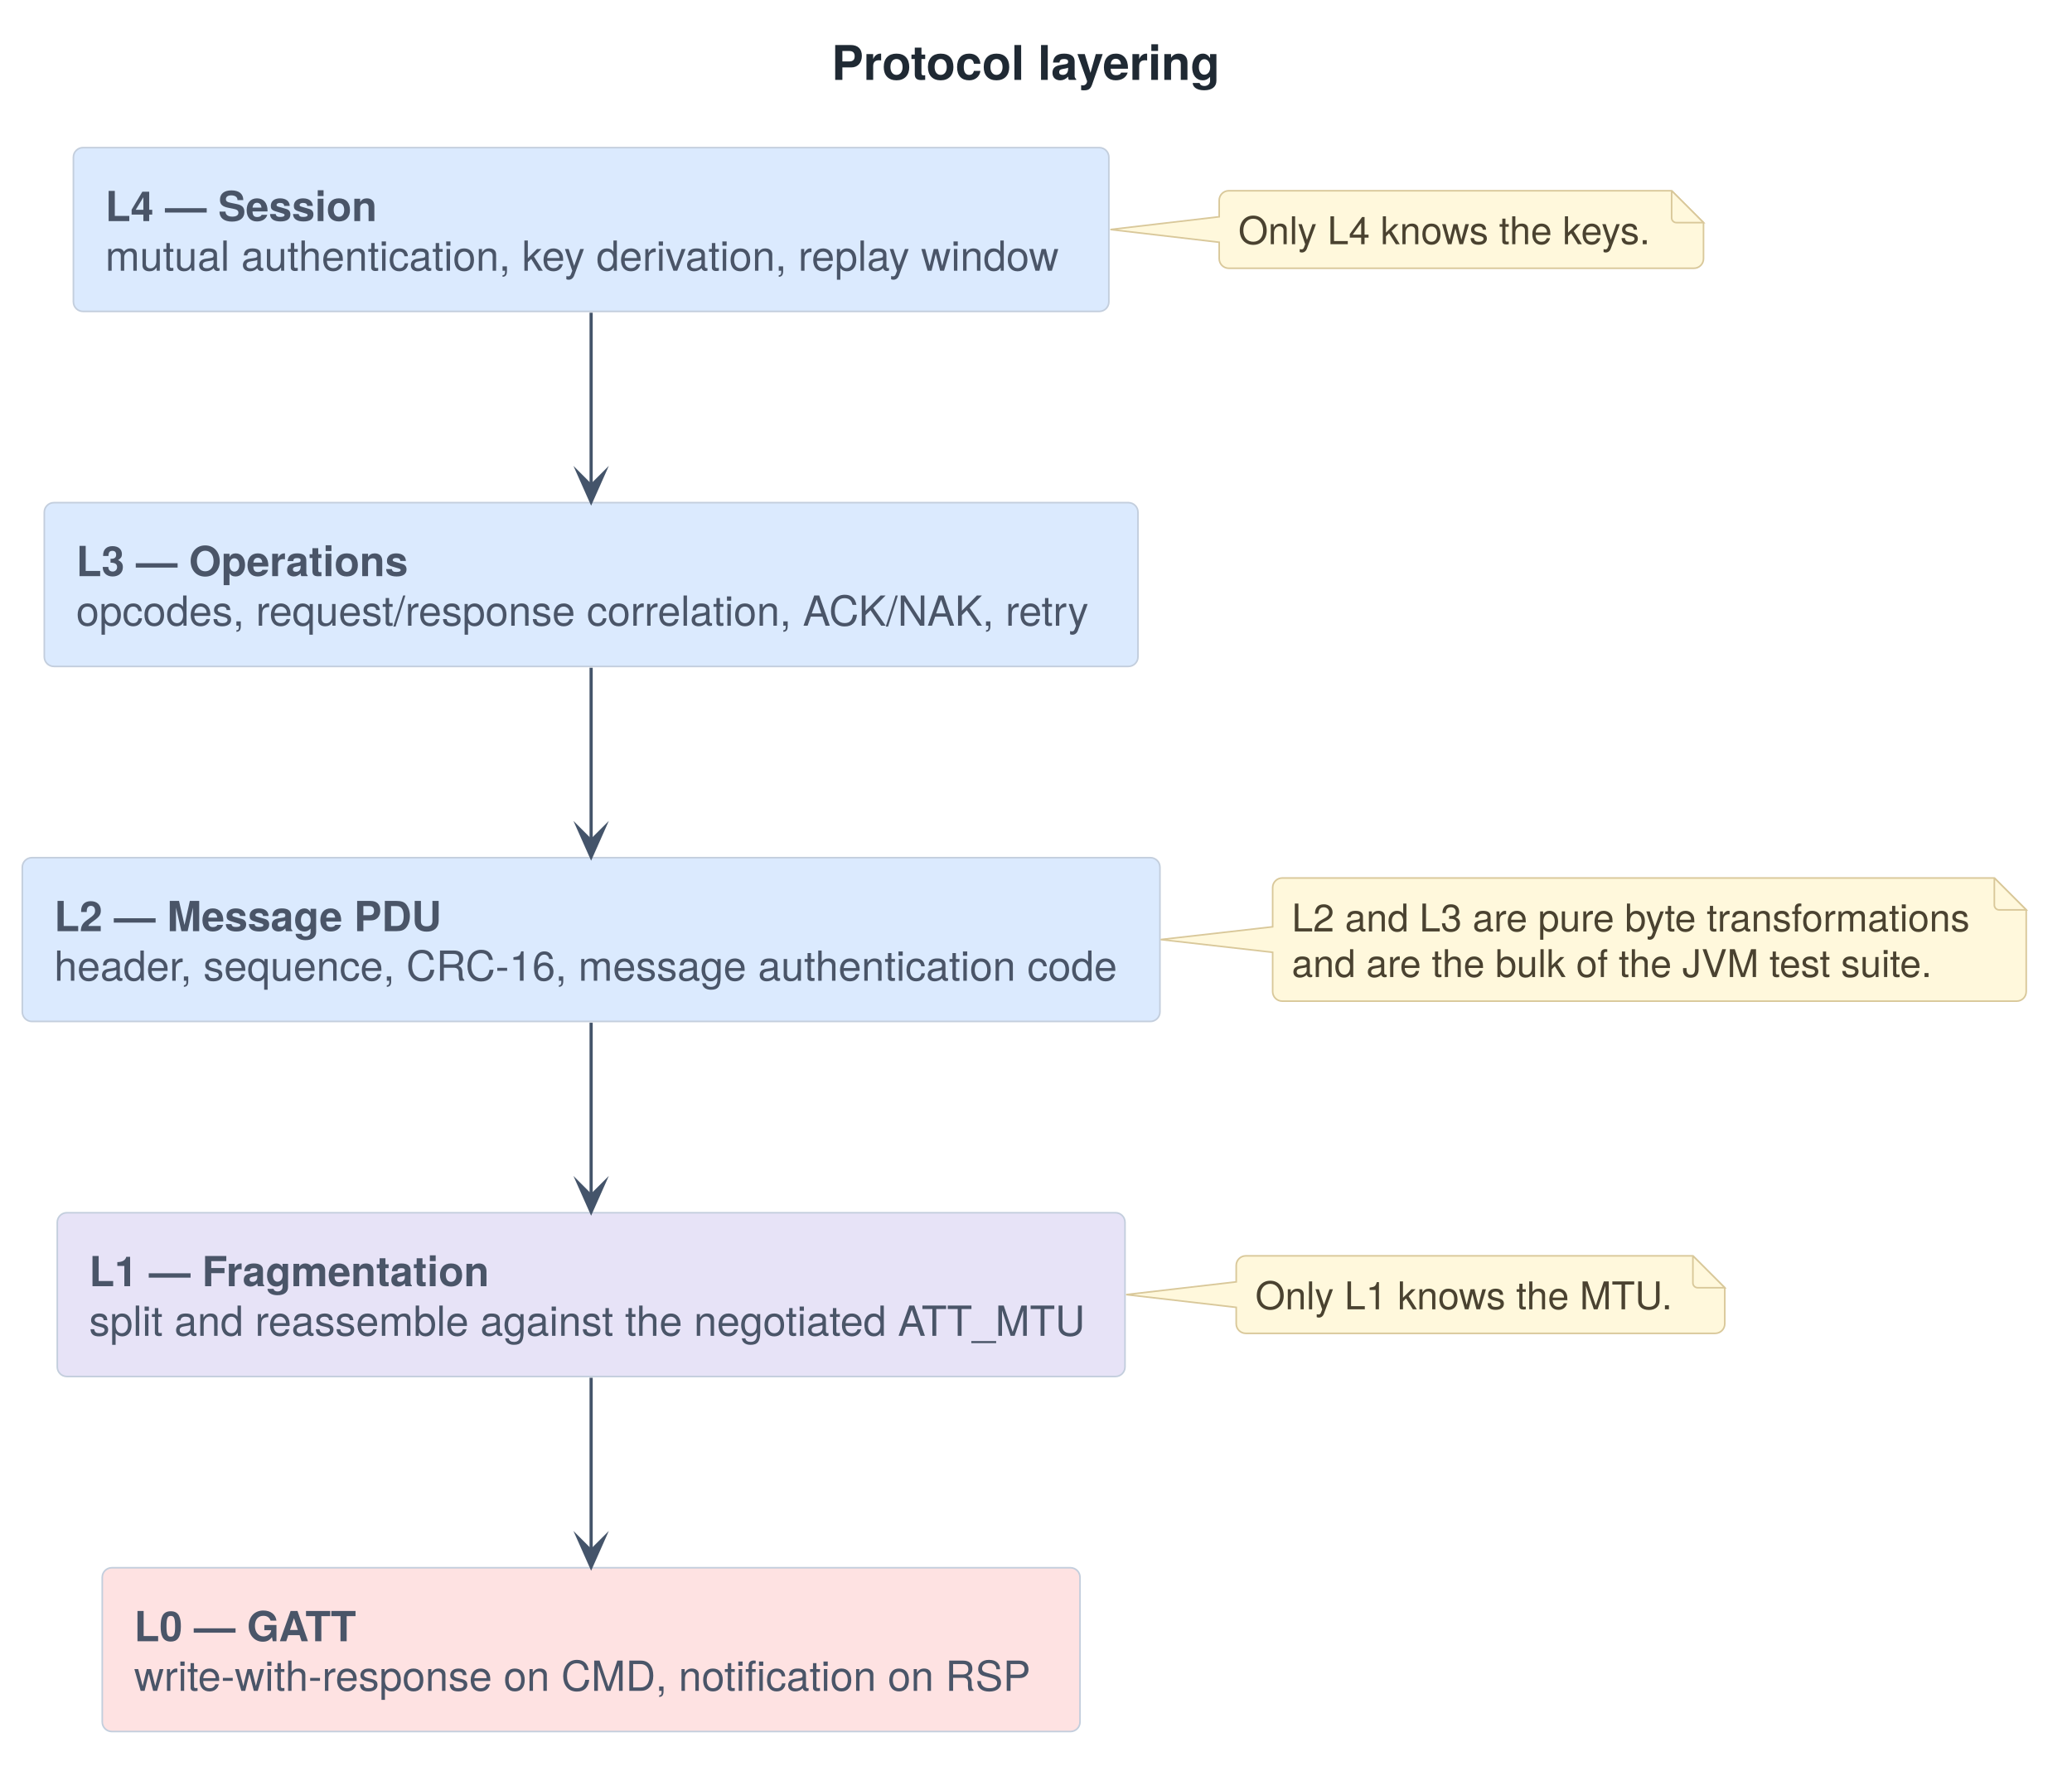
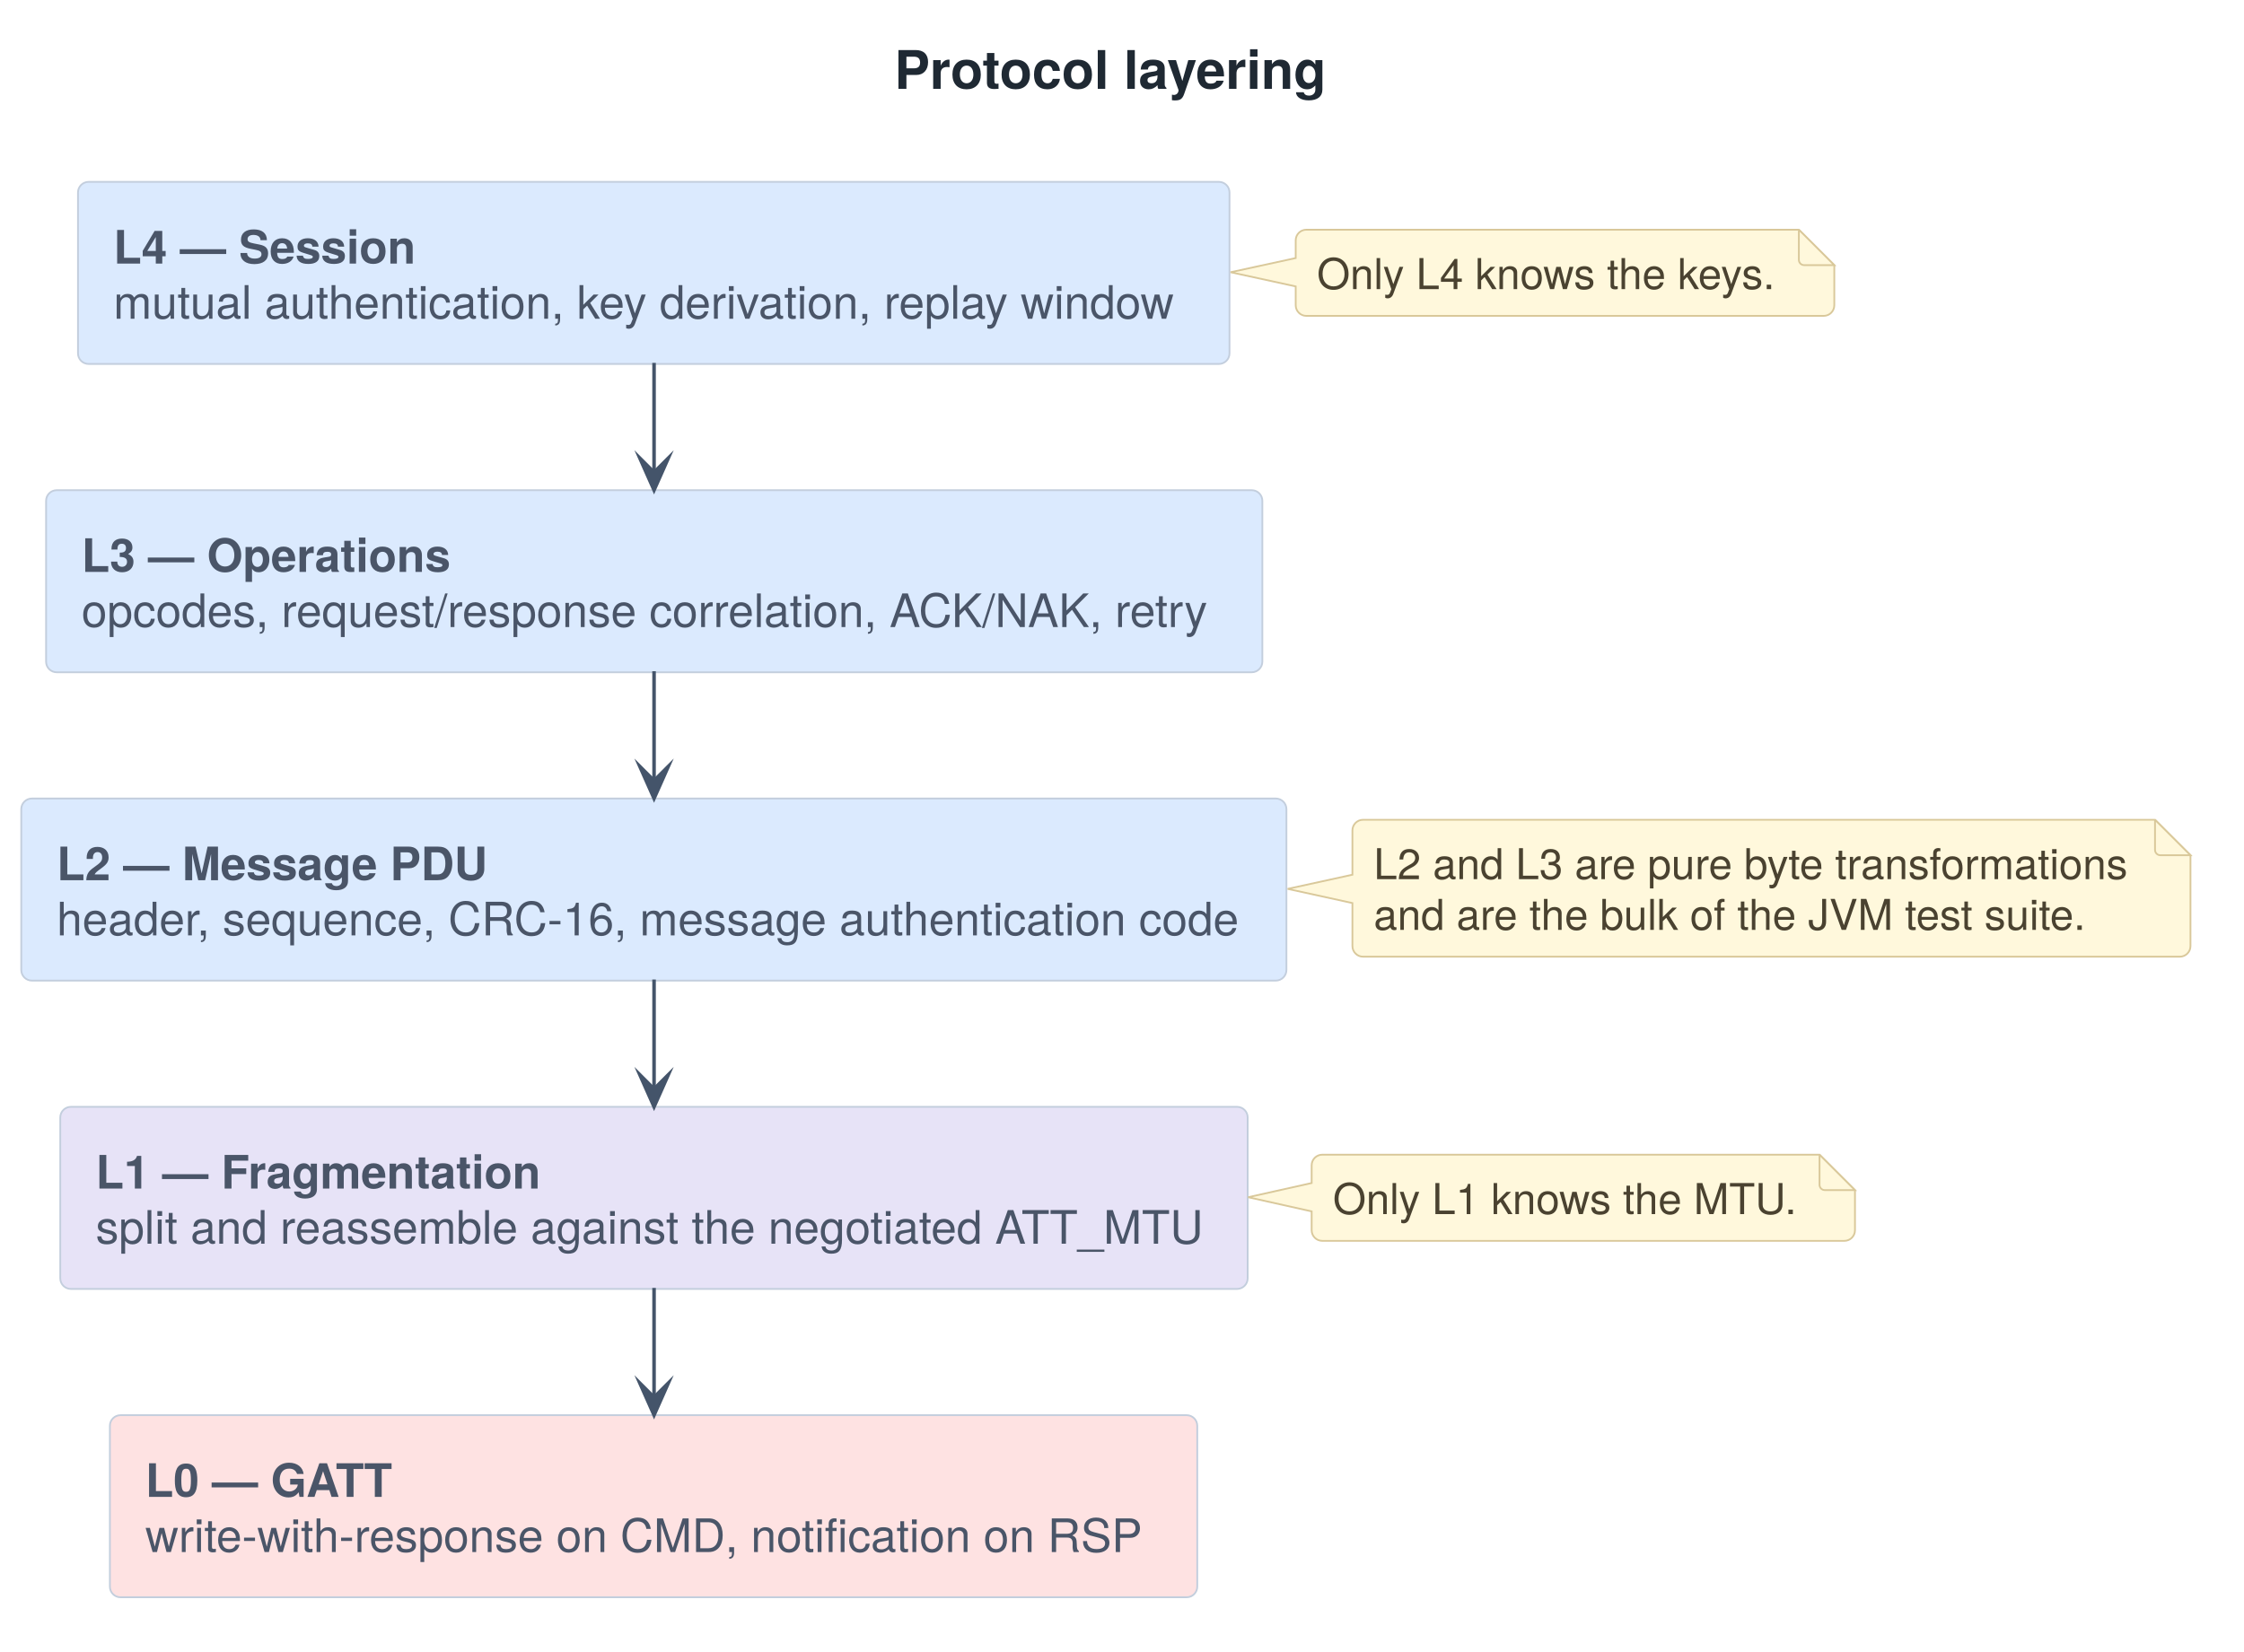
- <svg xmlns="http://www.w3.org/2000/svg" version="1.1" data-diagram-type="DESCRIPTION" style="width:650px;height:557px;background:#FFFFFF;" width="650px" height="557px" viewBox="0 0 650 557" zoomAndPan="magnify" preserveAspectRatio="none" contentStyleType="text/css">
+ <svg xmlns="http://www.w3.org/2000/svg" version="1.1" data-diagram-type="DESCRIPTION" style="width:633px;height:466px;background:#FFFFFF;" width="633px" height="466px" viewBox="0 0 633 466" zoomAndPan="magnify" preserveAspectRatio="none" contentStyleType="text/css">
  <defs />
  <g font-family="sans-serif" lengthAdjust="spacing">
    <g class="title" data-source-line="3">
-       <text x="260.867" y="25.06" fill="#1F2933" font-size="15" textLength="121.905" font-weight="700" font-family="'Helvetica Neue'">Protocol layering</text>
+       <text x="252.297" y="25.06" fill="#1F2933" font-size="15" textLength="121.905" font-weight="700" font-family="'Helvetica Neue'">Protocol layering</text>
    </g>
    <g class="entity" data-qualified-name="L4" id="ent0001" data-source-line="5">
-       <rect x="23.03" y="46.315" width="324.824" height="51.382" fill="#DBEAFE" style="stroke:#C3CEDD;stroke-width:0.5;" rx="3" ry="3" />
-       <text x="33.03" y="69.367" fill="#4A5568" font-size="13" textLength="84.032" font-weight="700" font-family="'Helvetica Neue'">L4 — Session</text>
-       <text x="33.03" y="84.928" fill="#4A5568" font-size="13" textLength="304.824" font-family="'Helvetica Neue'">mutual authentication, key derivation, replay window</text>
+       <rect x="22" y="51.315" width="324.824" height="51.382" fill="#DBEAFE" style="stroke:#C3CEDD;stroke-width:0.5;" rx="3" ry="3" />
+       <text x="32" y="74.367" fill="#4A5568" font-size="13" textLength="84.032" font-weight="700" font-family="'Helvetica Neue'">L4 — Session</text>
+       <text x="32" y="89.928" fill="#4A5568" font-size="13" textLength="304.824" font-family="'Helvetica Neue'">mutual authentication, key derivation, replay window</text>
    </g>
    <g class="entity" data-qualified-name="L3" id="ent0002" data-source-line="6">
-       <rect x="13.9" y="157.695" width="343.089" height="51.382" fill="#DBEAFE" style="stroke:#C3CEDD;stroke-width:0.5;" rx="3" ry="3" />
-       <text x="23.9" y="180.747" fill="#4A5568" font-size="13" textLength="103.766" font-weight="700" font-family="'Helvetica Neue'">L3 — Operations</text>
-       <text x="23.9" y="196.308" fill="#4A5568" font-size="13" textLength="323.089" font-family="'Helvetica Neue'">opcodes, request/response correlation, ACK/NAK, retry</text>
+       <rect x="13" y="138.315" width="343.089" height="51.382" fill="#DBEAFE" style="stroke:#C3CEDD;stroke-width:0.5;" rx="3" ry="3" />
+       <text x="23" y="161.367" fill="#4A5568" font-size="13" textLength="103.766" font-weight="700" font-family="'Helvetica Neue'">L3 — Operations</text>
+       <text x="23" y="176.928" fill="#4A5568" font-size="13" textLength="323.089" font-family="'Helvetica Neue'">opcodes, request/response correlation, ACK/NAK, retry</text>
    </g>
    <g class="entity" data-qualified-name="L2" id="ent0003" data-source-line="7">
-       <rect x="7" y="269.075" width="356.882" height="51.382" fill="#DBEAFE" style="stroke:#C3CEDD;stroke-width:0.5;" rx="3" ry="3" />
-       <text x="17" y="292.127" fill="#4A5568" font-size="13" textLength="122.798" font-weight="700" font-family="'Helvetica Neue'">L2 — Message PDU</text>
-       <text x="17" y="307.688" fill="#4A5568" font-size="13" textLength="336.882" font-family="'Helvetica Neue'">header, sequence, CRC-16, message authentication code</text>
+       <rect x="6" y="225.315" width="356.882" height="51.382" fill="#DBEAFE" style="stroke:#C3CEDD;stroke-width:0.5;" rx="3" ry="3" />
+       <text x="16" y="248.367" fill="#4A5568" font-size="13" textLength="122.798" font-weight="700" font-family="'Helvetica Neue'">L2 — Message PDU</text>
+       <text x="16" y="263.928" fill="#4A5568" font-size="13" textLength="336.882" font-family="'Helvetica Neue'">header, sequence, CRC-16, message authentication code</text>
    </g>
    <g class="entity" data-qualified-name="L1" id="ent0004" data-source-line="8">
-       <rect x="17.97" y="380.465" width="334.951" height="51.382" fill="#E7E3F7" style="stroke:#C3CEDD;stroke-width:0.5;" rx="3" ry="3" />
-       <text x="27.97" y="403.517" fill="#4A5568" font-size="13" textLength="125.905" font-weight="700" font-family="'Helvetica Neue'">L1 — Fragmentation</text>
-       <text x="27.97" y="419.078" fill="#4A5568" font-size="13" textLength="314.951" font-family="'Helvetica Neue'">split and reassemble against the negotiated ATT_MTU</text>
+       <rect x="17" y="312.315" width="334.951" height="51.382" fill="#E7E3F7" style="stroke:#C3CEDD;stroke-width:0.5;" rx="3" ry="3" />
+       <text x="27" y="335.367" fill="#4A5568" font-size="13" textLength="125.905" font-weight="700" font-family="'Helvetica Neue'">L1 — Fragmentation</text>
+       <text x="27" y="350.928" fill="#4A5568" font-size="13" textLength="314.951" font-family="'Helvetica Neue'">split and reassemble against the negotiated ATT_MTU</text>
    </g>
    <g class="entity" data-qualified-name="L0" id="ent0005" data-source-line="9">
-       <rect x="32.08" y="491.845" width="306.728" height="51.382" fill="#FEE2E2" style="stroke:#C3CEDD;stroke-width:0.5;" rx="3" ry="3" />
-       <text x="42.08" y="514.897" fill="#4A5568" font-size="13" textLength="69.823" font-weight="700" font-family="'Helvetica Neue'">L0 — GATT</text>
-       <text x="42.08" y="530.458" fill="#4A5568" font-size="13" textLength="286.728" font-family="'Helvetica Neue'">write-with-response on CMD, notification on RSP</text>
+       <rect x="31" y="399.315" width="306.728" height="51.382" fill="#FEE2E2" style="stroke:#C3CEDD;stroke-width:0.5;" rx="3" ry="3" />
+       <text x="41" y="422.367" fill="#4A5568" font-size="13" textLength="69.823" font-weight="700" font-family="'Helvetica Neue'">L0 — GATT</text>
+       <text x="41" y="437.928" fill="#4A5568" font-size="13" textLength="286.728" font-family="'Helvetica Neue'">write-with-response on CMD, notification on RSP</text>
    </g>
    <g class="entity" data-qualified-name="GMN10" id="ent0011" data-source-line="17">
-       <path d="M387.81,396.995 L387.81,402.155 L353.28,406.155 L387.81,410.155 L387.81,415.311 A3,3 0 0 0 390.81,418.311 L538.074,418.311 A3,3 0 0 0 541.074,415.311 L541.074,403.995 L531.074,393.995 L390.81,393.995 A3,3 0 0 0 387.81,396.995" style="stroke:#D9C89A;stroke-width:0.5;" fill="#FFF8DC" />
-       <path d="M531.074,393.995 L531.074,402.495 A1.5,1.5 0 0 0 532.574,403.995 L541.074,403.995 L531.074,393.995" style="stroke:#D9C89A;stroke-width:0.5;" fill="#FFF8DC" />
-       <text x="393.81" y="410.755" fill="#4A4230" font-size="12" textLength="132.264" font-family="'Helvetica Neue'">Only L1 knows the MTU.</text>
+       <path d="M370,328.815 L370,333.815 L352.088,337.815 L370,341.815 L370,347.131 A3,3 0 0 0 373,350.131 L520.264,350.131 A3,3 0 0 0 523.264,347.131 L523.264,335.815 L513.264,325.815 L373,325.815 A3,3 0 0 0 370,328.815" style="stroke:#D9C89A;stroke-width:0.5;" fill="#FFF8DC" />
+       <path d="M513.264,325.815 L513.264,334.315 A1.5,1.5 0 0 0 514.764,335.815 L523.264,335.815 L513.264,325.815" style="stroke:#D9C89A;stroke-width:0.5;" fill="#FFF8DC" />
+       <text x="376" y="342.575" fill="#4A4230" font-size="12" textLength="132.264" font-family="'Helvetica Neue'">Only L1 knows the MTU.</text>
    </g>
    <g class="entity" data-qualified-name="GMN13" id="ent0014" data-source-line="21">
-       <path d="M382.47,62.845 L382.47,68.005 L348.33,72.005 L382.47,76.005 L382.47,81.161 A3,3 0 0 0 385.47,84.161 L531.402,84.161 A3,3 0 0 0 534.402,81.161 L534.402,69.845 L524.402,59.845 L385.47,59.845 A3,3 0 0 0 382.47,62.845" style="stroke:#D9C89A;stroke-width:0.5;" fill="#FFF8DC" />
-       <path d="M524.402,59.845 L524.402,68.345 A1.5,1.5 0 0 0 525.902,69.845 L534.402,69.845 L524.402,59.845" style="stroke:#D9C89A;stroke-width:0.5;" fill="#FFF8DC" />
-       <text x="388.47" y="76.605" fill="#4A4230" font-size="12" textLength="130.932" font-family="'Helvetica Neue'">Only L4 knows the keys.</text>
+       <path d="M365.5,67.815 L365.5,72.815 L347.133,76.815 L365.5,80.815 L365.5,86.131 A3,3 0 0 0 368.5,89.131 L514.432,89.131 A3,3 0 0 0 517.432,86.131 L517.432,74.815 L507.432,64.815 L368.5,64.815 A3,3 0 0 0 365.5,67.815" style="stroke:#D9C89A;stroke-width:0.5;" fill="#FFF8DC" />
+       <path d="M507.432,64.815 L507.432,73.315 A1.5,1.5 0 0 0 508.932,74.815 L517.432,74.815 L507.432,64.815" style="stroke:#D9C89A;stroke-width:0.5;" fill="#FFF8DC" />
+       <text x="371.5" y="81.575" fill="#4A4230" font-size="12" textLength="130.932" font-family="'Helvetica Neue'">Only L4 knows the keys.</text>
    </g>
    <g class="entity" data-qualified-name="GMN16" id="ent0017" data-source-line="25">
-       <path d="M399.24,278.455 L399.24,290.765 L364.09,294.765 L399.24,298.765 L399.24,311.087 A3,3 0 0 0 402.24,314.087 L632.64,314.087 A3,3 0 0 0 635.64,311.087 L635.64,285.455 L625.64,275.455 L402.24,275.455 A3,3 0 0 0 399.24,278.455" style="stroke:#D9C89A;stroke-width:0.5;" fill="#FFF8DC" />
-       <path d="M625.64,275.455 L625.64,283.955 A1.5,1.5 0 0 0 627.14,285.455 L635.64,285.455 L625.64,275.455" style="stroke:#D9C89A;stroke-width:0.5;" fill="#FFF8DC" />
-       <text x="405.24" y="292.215" fill="#4A4230" font-size="12" textLength="215.4" font-family="'Helvetica Neue'">L2 and L3 are pure byte transformations</text>
-       <text x="405.24" y="306.531" fill="#4A4230" font-size="12" textLength="203.628" font-family="'Helvetica Neue'">and are the bulk of the JVM test suite.</text>
+       <path d="M381.5,234.315 L381.5,246.815 L363.226,250.815 L381.5,254.815 L381.5,266.947 A3,3 0 0 0 384.5,269.947 L614.9,269.947 A3,3 0 0 0 617.9,266.947 L617.9,241.315 L607.9,231.315 L384.5,231.315 A3,3 0 0 0 381.5,234.315" style="stroke:#D9C89A;stroke-width:0.5;" fill="#FFF8DC" />
+       <path d="M607.9,231.315 L607.9,239.815 A1.5,1.5 0 0 0 609.4,241.315 L617.9,241.315 L607.9,231.315" style="stroke:#D9C89A;stroke-width:0.5;" fill="#FFF8DC" />
+       <text x="387.5" y="248.075" fill="#4A4230" font-size="12" textLength="215.4" font-family="'Helvetica Neue'">L2 and L3 are pure byte transformations</text>
+       <text x="387.5" y="262.391" fill="#4A4230" font-size="12" textLength="203.628" font-family="'Helvetica Neue'">and are the bulk of the JVM test suite.</text>
    </g>
-     <g class="link" data-entity-1="ent0001" data-entity-2="ent0002" id="lnk6" data-source-line="11" data-link-type="dependency">
-       <path d="M185.44,98.105 C185.44,115.885 185.44,134.645 185.44,152.415" style="stroke:#44546A;stroke-width:1;" fill="none" id="L4-to-L3" />
-       <polygon points="185.44,157.415,189.44,148.415,185.44,152.415,181.44,148.415,185.44,157.415" fill="#44546A" style="stroke:#44546A;stroke-width:1;stroke-linejoin:miter;stroke-miterlimit:10;" />
+     <g class="link" data-entity-1="ent0001" data-entity-2="ent0002" id="lnk6" data-link-type="dependency">
+       <polygon points="184.5,138.285,188.5,129.285,184.5,133.285,180.5,129.285,184.5,138.285" fill="#44546A" style="stroke:#44546A;stroke-width:1;stroke-linejoin:miter;stroke-miterlimit:10;" />
+       <path d="M184.5,102.401 C184.5,113.678 184.5,122.014 184.5,133.285" style="stroke:#44546A;stroke-width:1;" fill="none" />
    </g>
-     <g class="link" data-entity-1="ent0002" data-entity-2="ent0003" id="lnk7" data-source-line="12" data-link-type="dependency">
-       <path d="M185.44,209.485 C185.44,227.265 185.44,246.035 185.44,263.795" style="stroke:#44546A;stroke-width:1;" fill="none" id="L3-to-L2" />
-       <polygon points="185.44,268.795,189.44,259.795,185.44,263.795,181.44,259.795,185.44,268.795" fill="#44546A" style="stroke:#44546A;stroke-width:1;stroke-linejoin:miter;stroke-miterlimit:10;" />
+     <g class="link" data-entity-1="ent0002" data-entity-2="ent0003" id="lnk7" data-link-type="dependency">
+       <polygon points="184.5,225.285,188.5,216.285,184.5,220.285,180.5,216.285,184.5,225.285" fill="#44546A" style="stroke:#44546A;stroke-width:1;stroke-linejoin:miter;stroke-miterlimit:10;" />
+       <path d="M184.5,189.401 C184.5,200.678 184.5,209.014 184.5,220.285" style="stroke:#44546A;stroke-width:1;" fill="none" />
    </g>
-     <g class="link" data-entity-1="ent0003" data-entity-2="ent0004" id="lnk8" data-source-line="13" data-link-type="dependency">
-       <path d="M185.44,320.865 C185.44,338.655 185.44,357.415 185.44,375.175" style="stroke:#44546A;stroke-width:1;" fill="none" id="L2-to-L1" />
-       <polygon points="185.44,380.175,189.44,371.175,185.44,375.175,181.44,371.175,185.44,380.175" fill="#44546A" style="stroke:#44546A;stroke-width:1;stroke-linejoin:miter;stroke-miterlimit:10;" />
+     <g class="link" data-entity-1="ent0003" data-entity-2="ent0004" id="lnk8" data-link-type="dependency">
+       <polygon points="184.5,312.285,188.5,303.285,184.5,307.285,180.5,303.285,184.5,312.285" fill="#44546A" style="stroke:#44546A;stroke-width:1;stroke-linejoin:miter;stroke-miterlimit:10;" />
+       <path d="M184.5,276.401 C184.5,287.678 184.5,296.014 184.5,307.285" style="stroke:#44546A;stroke-width:1;" fill="none" />
    </g>
-     <g class="link" data-entity-1="ent0004" data-entity-2="ent0005" id="lnk9" data-source-line="14" data-link-type="dependency">
-       <path d="M185.44,432.245 C185.44,450.035 185.44,468.795 185.44,486.555" style="stroke:#44546A;stroke-width:1;" fill="none" id="L1-to-L0" />
-       <polygon points="185.44,491.555,189.44,482.555,185.44,486.555,181.44,482.555,185.44,491.555" fill="#44546A" style="stroke:#44546A;stroke-width:1;stroke-linejoin:miter;stroke-miterlimit:10;" />
+     <g class="link" data-entity-1="ent0004" data-entity-2="ent0005" id="lnk9" data-link-type="dependency">
+       <polygon points="184.5,399.285,188.5,390.285,184.5,394.285,180.5,390.285,184.5,399.285" fill="#44546A" style="stroke:#44546A;stroke-width:1;stroke-linejoin:miter;stroke-miterlimit:10;" />
+       <path d="M184.5,363.401 C184.5,374.678 184.5,383.014 184.5,394.285" style="stroke:#44546A;stroke-width:1;" fill="none" />
    </g>
  </g>
</svg>
